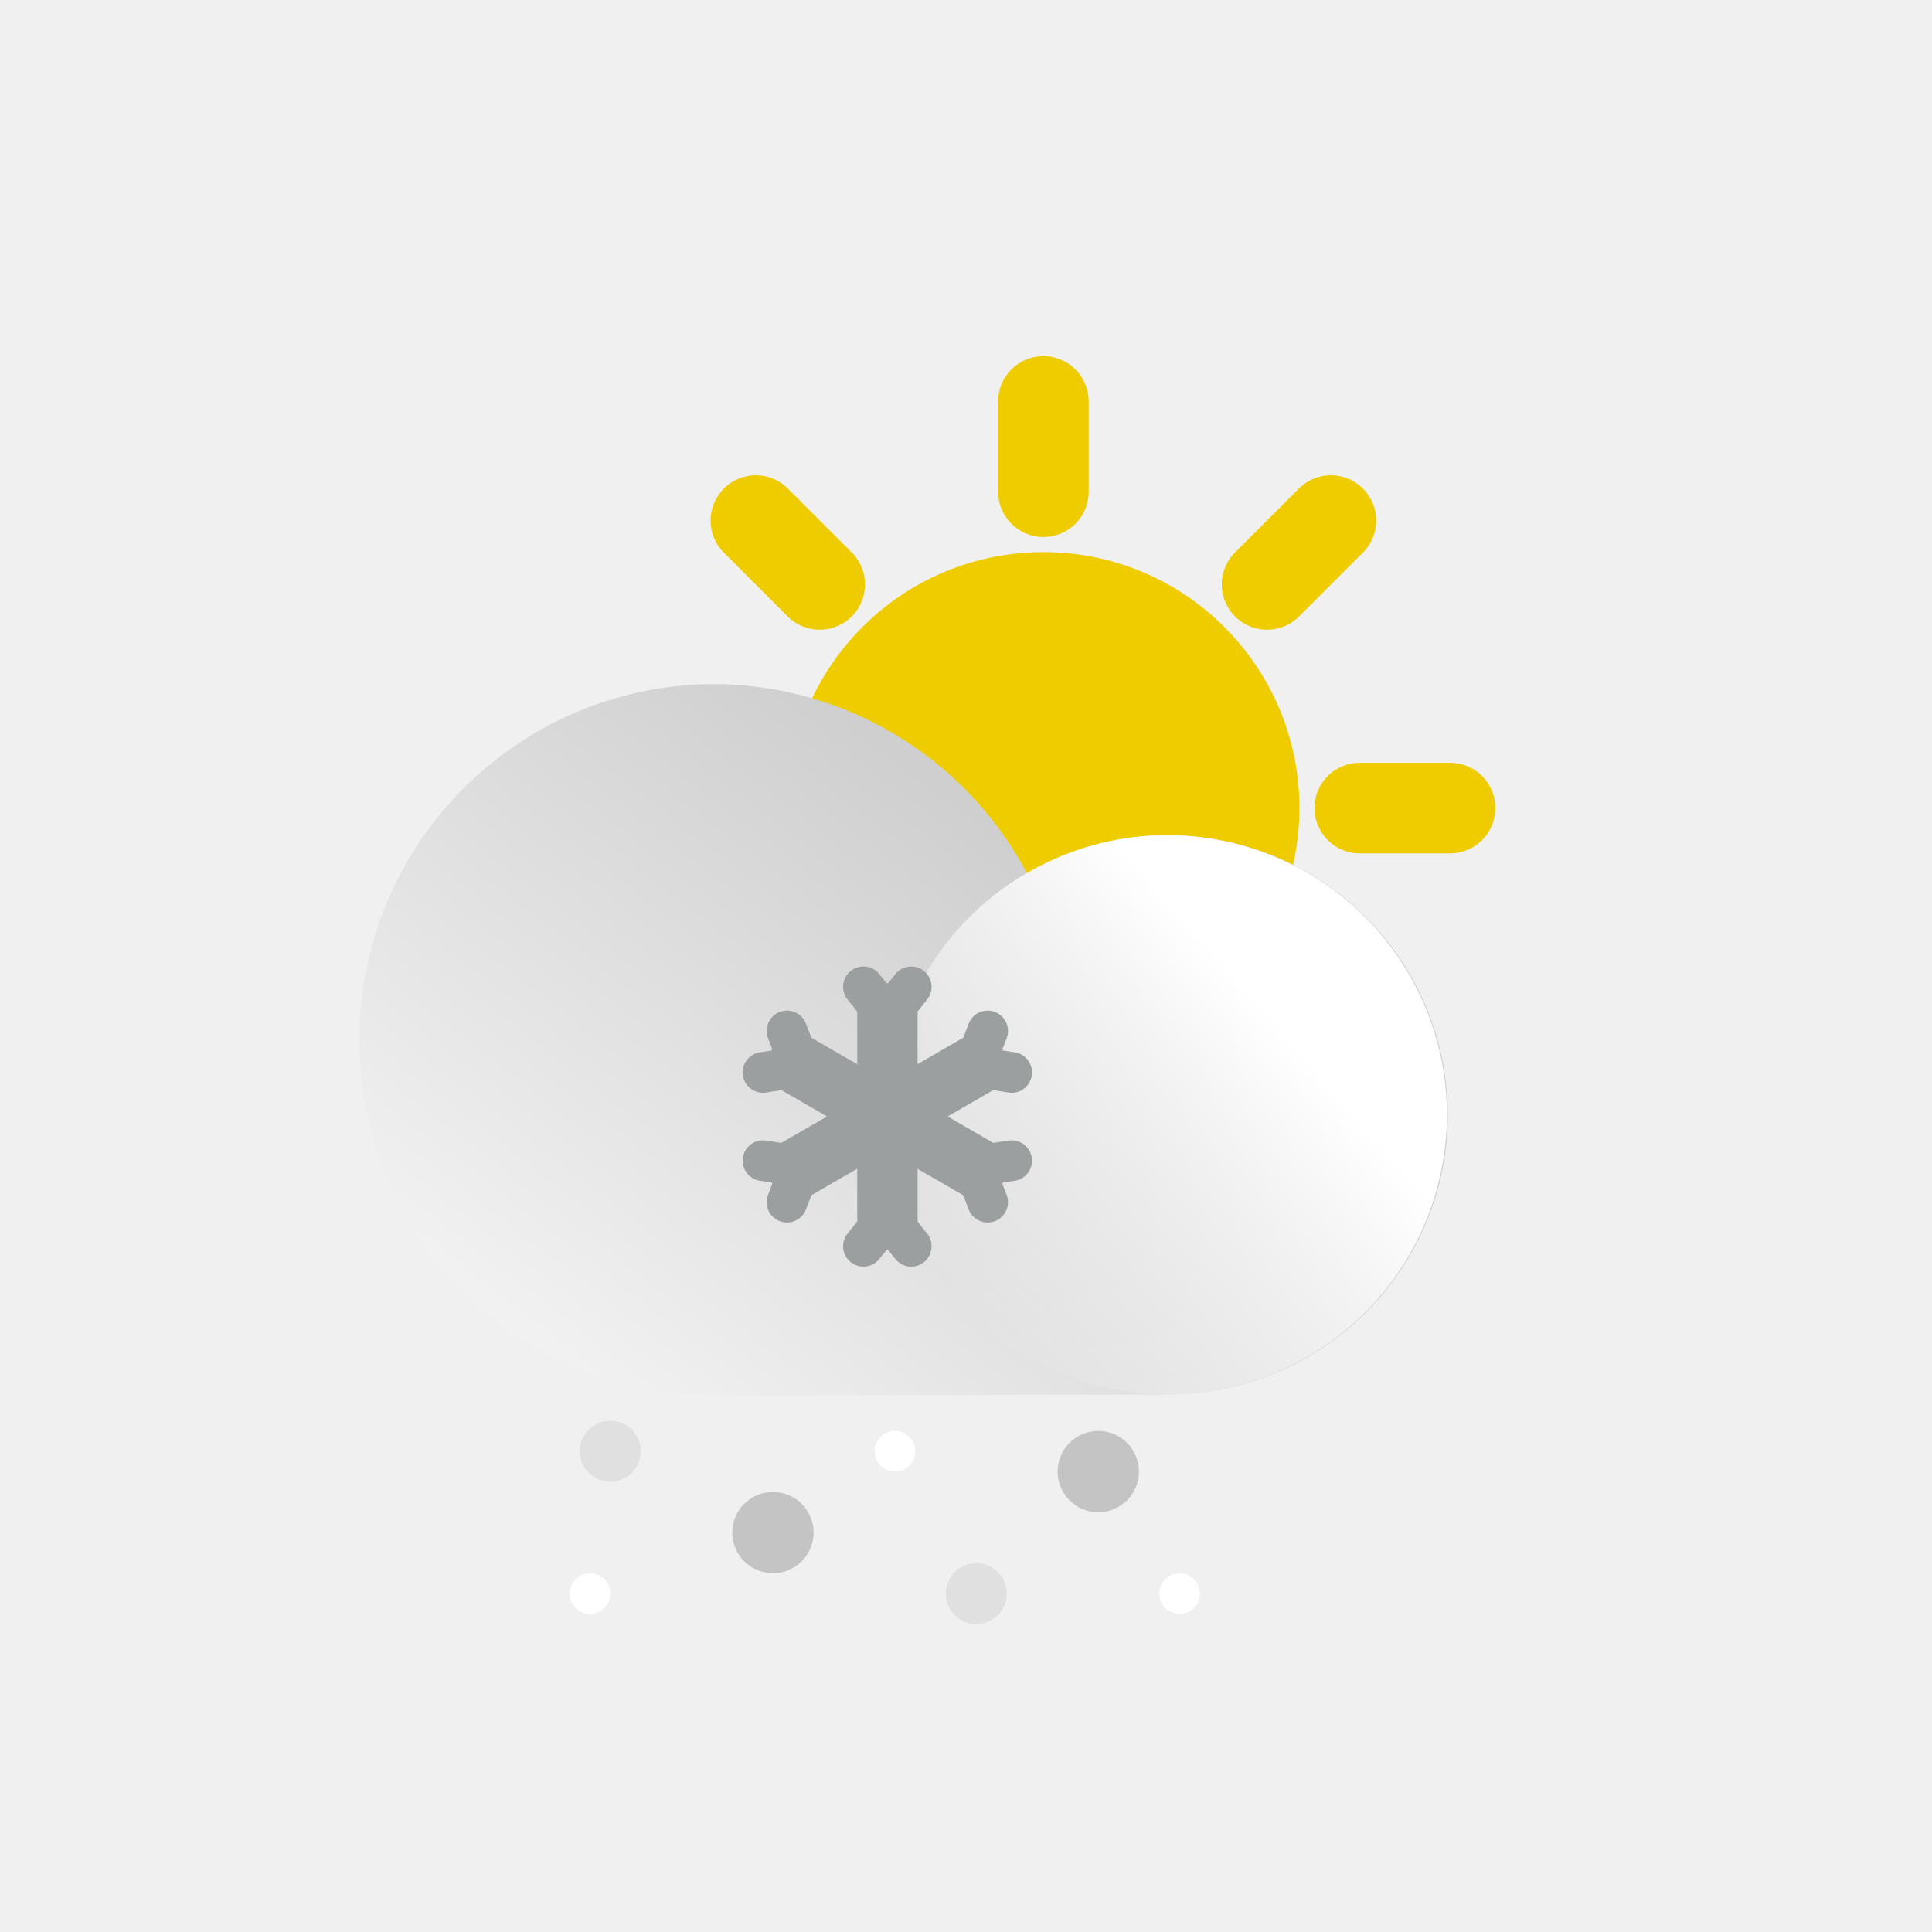
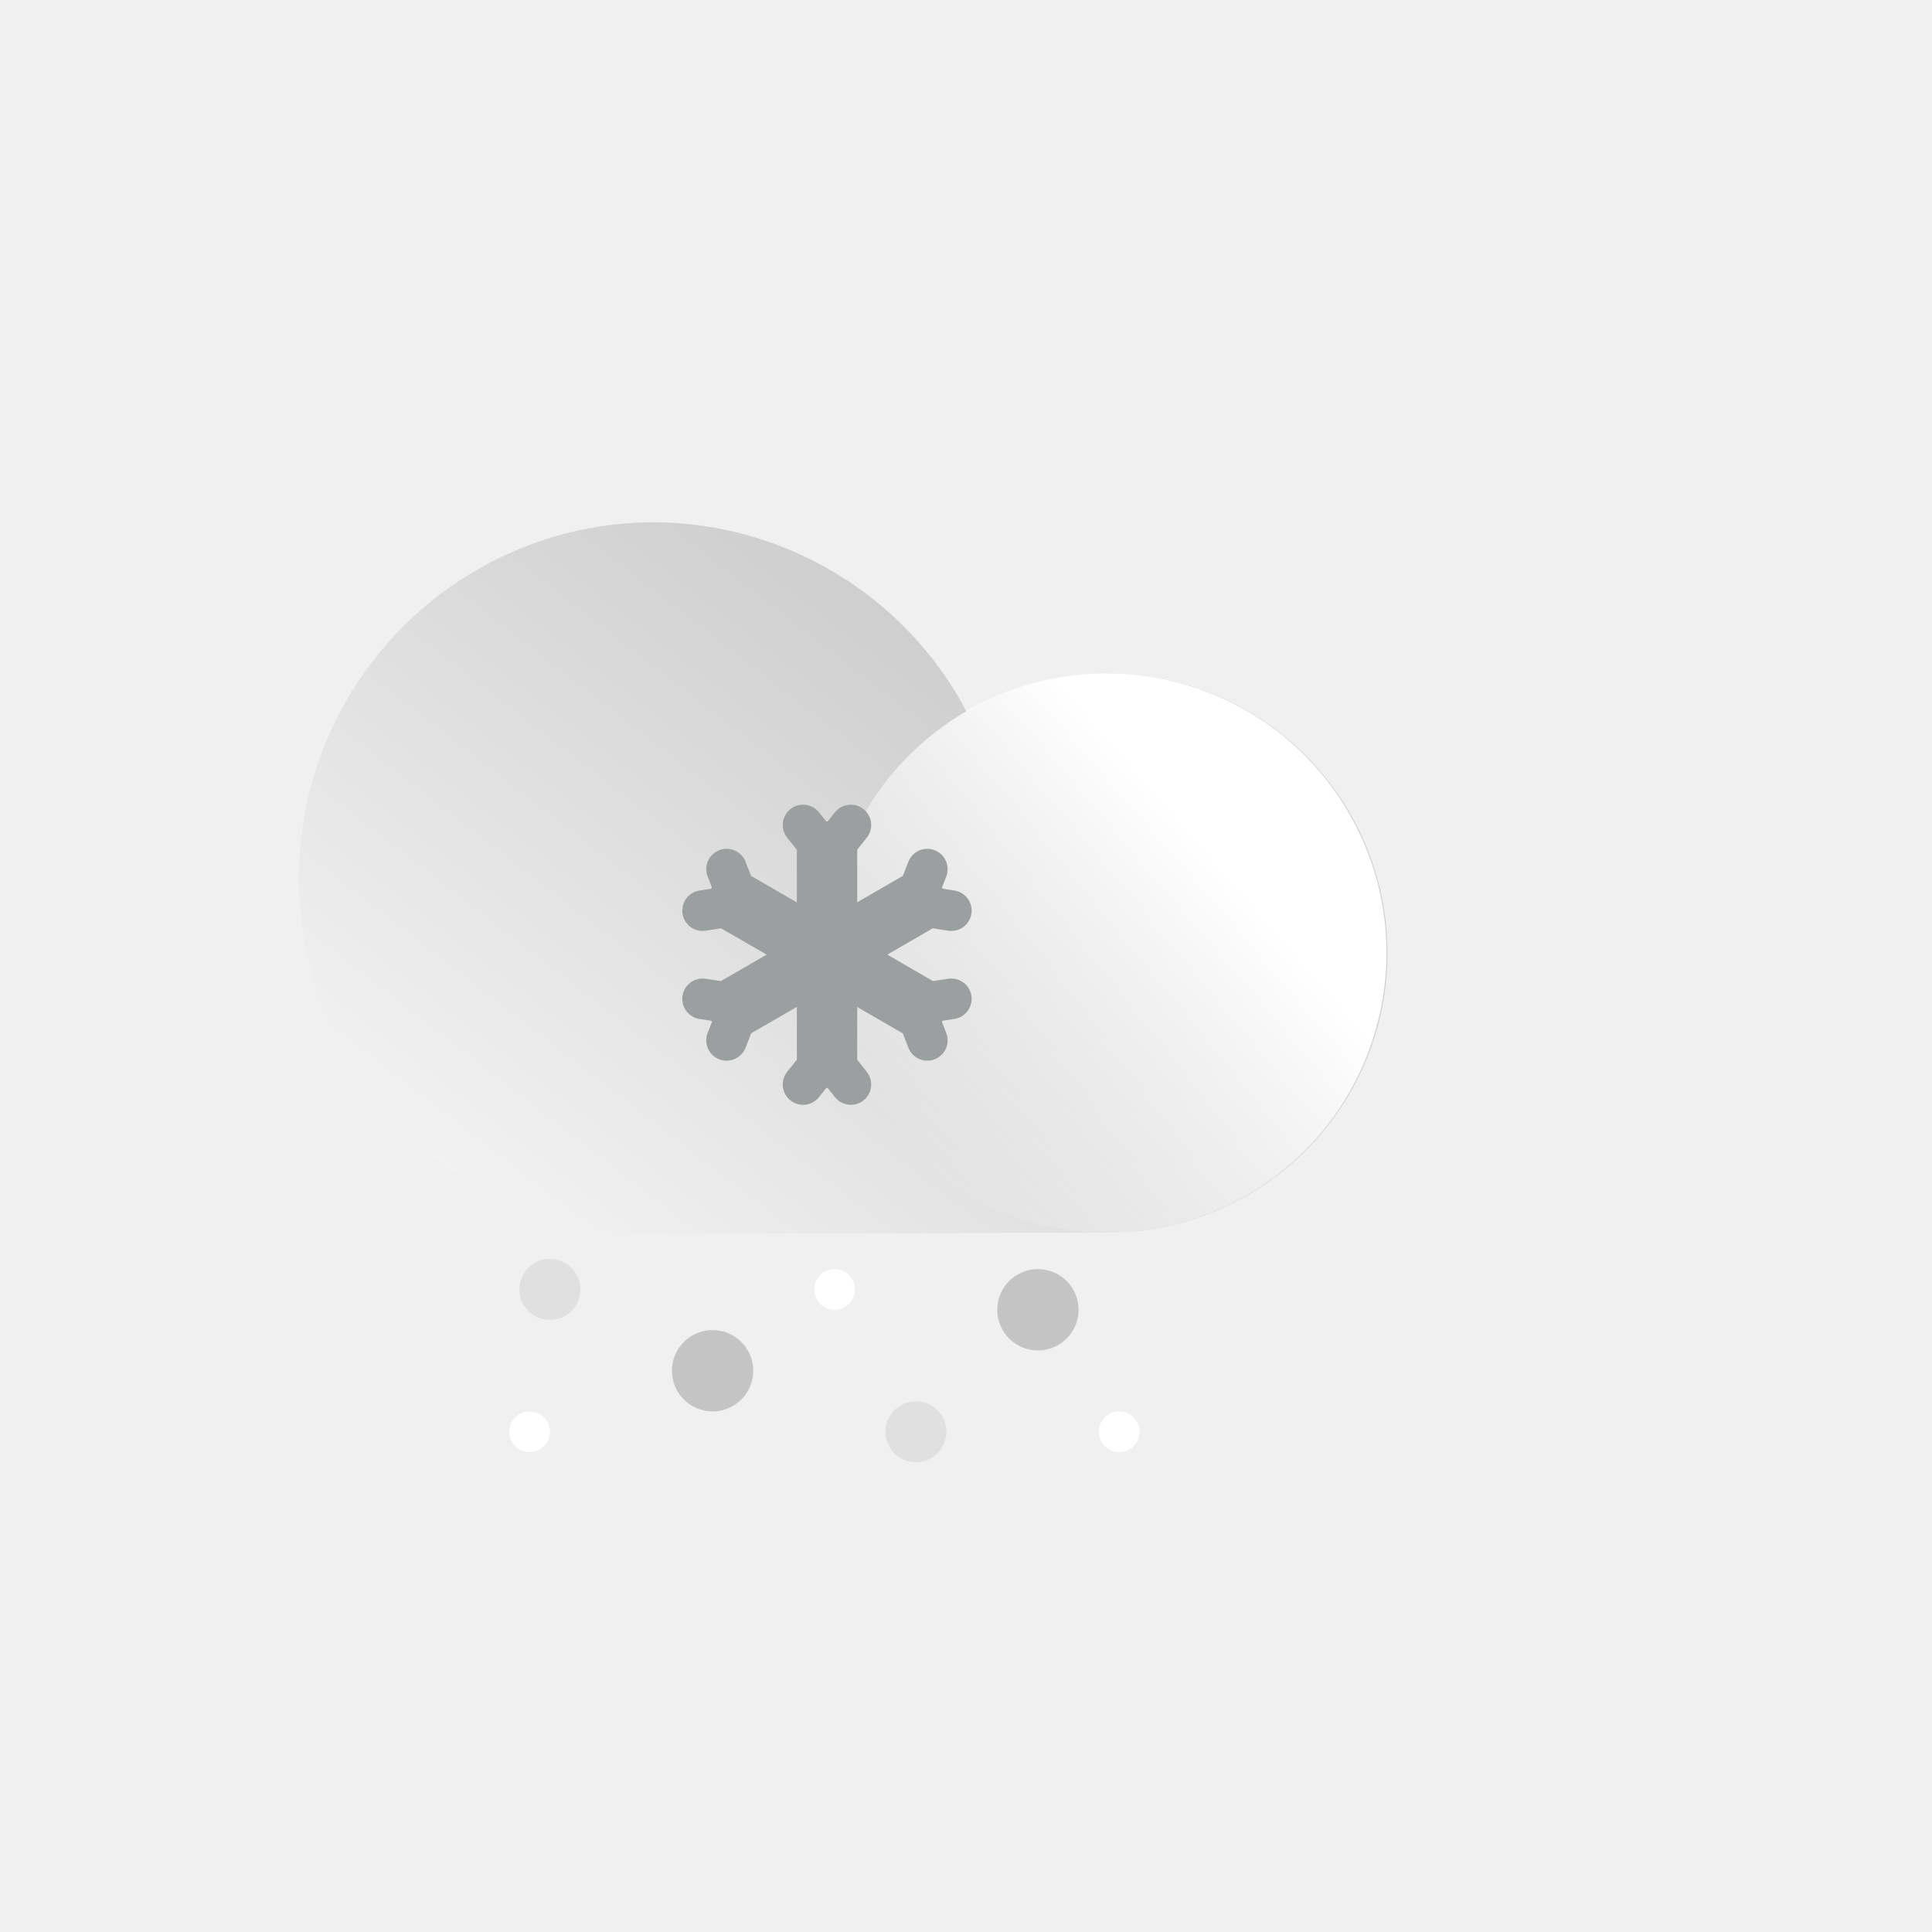
<svg xmlns="http://www.w3.org/2000/svg" data-name="Layer 1" id="Layer_1" viewBox="0 0 64 64" version="1.1">
  <defs id="defs14">
    <style id="style2">.cls-1{fill:#efcc00;}.cls-2,.cls-5{fill:none;stroke-linecap:round;stroke-miterlimit:10;}.cls-2{stroke:#efcc00;stroke-width:3px;}.cls-3{fill:url(#linear-gradient);}.cls-4{fill:url(#linear-gradient-2);}.cls-5{stroke:#9c9fa0;stroke-width:2px;}.cls-6{fill:#c4c4c4;}.cls-7{fill:#e0e0e0;}.cls-8{fill:#fff;}</style>
-     <linearGradient gradientTransform="matrix(-0.6735743,0,0,0.6735743,-346.6795,11.95083)" gradientUnits="userSpaceOnUse" id="linear-gradient" x1="-545.28" x2="-566.37" y1="52.39" y2="25.08">
+     <linearGradient gradientTransform="matrix(-0.6735743,0,0,0.6735743,-348.6795,6.590193)" gradientUnits="userSpaceOnUse" id="linear-gradient" x1="-545.28" x2="-566.37" y1="52.39" y2="25.08">
      <stop offset="0" stop-color="#f2f2f2" id="stop4" />
      <stop offset="1" stop-color="#cfcfcf" id="stop6" />
    </linearGradient>
-     <linearGradient gradientTransform="matrix(0,-0.6735743,-0.6735743,0,-45.67276,-372.3656)" gradientUnits="userSpaceOnUse" id="linear-gradient-2" x1="-626.95" x2="-615.34" y1="-36.67" y2="-19.02">
+     <linearGradient gradientTransform="matrix(0,-0.6735743,-0.6735743,0,-41.04803,-375.7343)" gradientUnits="userSpaceOnUse" id="linear-gradient-2" x1="-626.95" x2="-615.34" y1="-36.67" y2="-19.02">
      <stop offset="0.02" stop-color="#fff" id="stop9" />
      <stop offset="1" stop-color="#fff" stop-opacity="0" id="stop11" />
    </linearGradient>
  </defs>
-   <circle class="cls-1" cx="34.564" cy="26.769" id="circle18" style="stroke-width:0.674" r="8.48" />
-   <line class="cls-2" x1="34.564" x2="34.564" y1="13.298" y2="16.289" id="line20" />
-   <line class="cls-2" x1="34.564" x2="34.564" y1="37.25" y2="40.241" id="line22" />
-   <line class="cls-2" x1="21.092" x2="24.089" y1="26.769" y2="26.769" id="line24" />
-   <line class="cls-2" x1="45.044" x2="48.035" y1="26.769" y2="26.769" id="line26" />
-   <line class="cls-2" x1="25.039" x2="27.154" y1="17.245" y2="19.36" id="line28" />
-   <line class="cls-2" x1="41.973" x2="44.088" y1="34.179" y2="36.294" id="line30" />
-   <line class="cls-2" x1="25.039" x2="27.154" y1="36.294" y2="34.179" id="line32" />
-   <line class="cls-2" x1="41.973" x2="44.088" y1="19.36" y2="17.245" id="line34" />
-   <path class="cls-3" d="m 23.584,22.661 a 11.781,11.781 0 0 1 10.44,6.278 9.262,9.262 0 1 1 4.661,17.257 l -15.102,0.04 a 11.788,11.788 0 0 1 0,-23.575 z" id="path36" style="fill:url(#linear-gradient);stroke-width:0.674" />
-   <circle class="cls-4" cx="-25.162" cy="47.177" transform="rotate(-74.39)" id="circle38" style="fill:url(#linear-gradient-2);stroke-width:0.674" r="9.262" />
-   <line class="cls-5" x1="29.397" x2="29.397" y1="33.573" y2="40.396" id="line40" />
-   <polyline class="cls-5" points="33.3 30.79 32.13 32.26 30.95 30.79" id="polyline42" transform="matrix(0.6735743,0,0,0.6735743,7.755282,11.95083)" />
-   <polyline class="cls-5" points="30.95 43.55 32.13 42.08 33.3 43.55" id="polyline44" transform="matrix(0.6735743,0,0,0.6735743,7.755282,11.95083)" />
-   <line class="cls-5" x1="32.347" x2="26.44" y1="35.277" y2="38.692" id="line46" />
-   <polyline class="cls-5" points="38.24 35 36.38 34.71 37.06 32.96" id="polyline48" transform="matrix(0.6735743,0,0,0.6735743,7.755282,11.95083)" />
-   <polyline class="cls-5" points="26.01 39.34 27.87 39.62 27.19 41.38" id="polyline50" transform="matrix(0.6735743,0,0,0.6735743,7.755282,11.95083)" />
-   <line class="cls-5" x1="32.347" x2="26.44" y1="38.692" y2="35.277" id="line52" />
-   <polyline class="cls-5" points="37.06 41.38 36.38 39.62 38.24 39.34" id="polyline54" transform="matrix(0.6735743,0,0,0.6735743,7.755282,11.95083)" />
-   <polyline class="cls-5" points="27.19 32.96 27.87 34.71 26.01 35" id="polyline56" transform="matrix(0.6735743,0,0,0.6735743,7.755282,11.95083)" />
-   <circle class="cls-6" cx="25.605" cy="50.769" id="circle58" style="stroke-width:0.674" r="1.347" />
-   <circle class="cls-7" cx="32.341" cy="52.79" id="circle60" style="stroke-width:0.674" r="1.01" />
-   <circle class="cls-7" cx="20.216" cy="48.075" id="circle62" style="stroke-width:0.674" r="1.01" />
-   <circle class="cls-8" cx="29.646" cy="48.075" id="circle64" style="stroke-width:0.674" r="0.674" />
-   <circle class="cls-8" cx="39.076" cy="52.79" id="circle66" style="stroke-width:0.674" r="0.674" />
-   <circle class="cls-8" cx="19.543" cy="52.79" id="circle68" style="stroke-width:0.674" r="0.674" />
-   <circle class="cls-6" cx="36.382" cy="48.748" id="circle70" style="stroke-width:0.674" r="1.347" />
+   <line class="cls-2" x1="32.564" x2="32.564" y1="31.89" y2="34.88" id="line22" />
+   <line class="cls-2" x1="19.092" x2="22.089" y1="21.409" y2="21.409" id="line24" />
+   <line class="cls-2" x1="39.973" x2="42.088" y1="28.818" y2="30.933" id="line30" />
+   <line class="cls-2" x1="23.039" x2="25.154" y1="30.933" y2="28.818" id="line32" />
+   <path class="cls-3" d="m 21.584,17.3 a 11.781,11.781 0 0 1 10.44,6.278 9.262,9.262 0 1 1 4.661,17.257 l -15.102,0.04 a 11.788,11.788 0 0 1 0,-23.575 z" id="path36" style="fill:url(#linear-gradient);stroke-width:0.674" />
+   <circle class="cls-4" cx="-20.538" cy="43.808" transform="rotate(-74.39)" id="circle38" style="fill:url(#linear-gradient-2);stroke-width:0.674" r="9.262" />
+   <line class="cls-5" x1="27.397" x2="27.397" y1="28.212" y2="35.035" id="line40" />
+   <polyline class="cls-5" points="33.3 30.79 32.13 32.26 30.95 30.79" id="polyline42" transform="matrix(0.6735743,0,0,0.6735743,5.755282,6.590193)" />
+   <polyline class="cls-5" points="30.95 43.55 32.13 42.08 33.3 43.55" id="polyline44" transform="matrix(0.6735743,0,0,0.6735743,5.755282,6.590193)" />
+   <line class="cls-5" x1="30.347" x2="24.44" y1="29.916" y2="33.331" id="line46" />
+   <polyline class="cls-5" points="38.24 35 36.38 34.71 37.06 32.96" id="polyline48" transform="matrix(0.6735743,0,0,0.6735743,5.755282,6.590193)" />
+   <polyline class="cls-5" points="26.01 39.34 27.87 39.62 27.19 41.38" id="polyline50" transform="matrix(0.6735743,0,0,0.6735743,5.755282,6.590193)" />
+   <line class="cls-5" x1="30.347" x2="24.44" y1="33.331" y2="29.916" id="line52" />
+   <polyline class="cls-5" points="37.06 41.38 36.38 39.62 38.24 39.34" id="polyline54" transform="matrix(0.6735743,0,0,0.6735743,5.755282,6.590193)" />
+   <polyline class="cls-5" points="27.19 32.96 27.87 34.71 26.01 35" id="polyline56" transform="matrix(0.6735743,0,0,0.6735743,5.755282,6.590193)" />
+   <circle class="cls-6" cx="23.605" cy="45.408" id="circle58" style="stroke-width:0.674" r="1.347" />
+   <circle class="cls-7" cx="30.341" cy="47.429" id="circle60" style="stroke-width:0.674" r="1.01" />
+   <circle class="cls-7" cx="18.216" cy="42.714" id="circle62" style="stroke-width:0.674" r="1.01" />
+   <circle class="cls-8" cx="27.646" cy="42.714" id="circle64" style="stroke-width:0.674" r="0.674" />
+   <circle class="cls-8" cx="37.076" cy="47.429" id="circle66" style="stroke-width:0.674" r="0.674" />
+   <circle class="cls-8" cx="17.543" cy="47.429" id="circle68" style="stroke-width:0.674" r="0.674" />
+   <circle class="cls-6" cx="34.382" cy="43.388" id="circle70" style="stroke-width:0.674" r="1.347" />
</svg>
